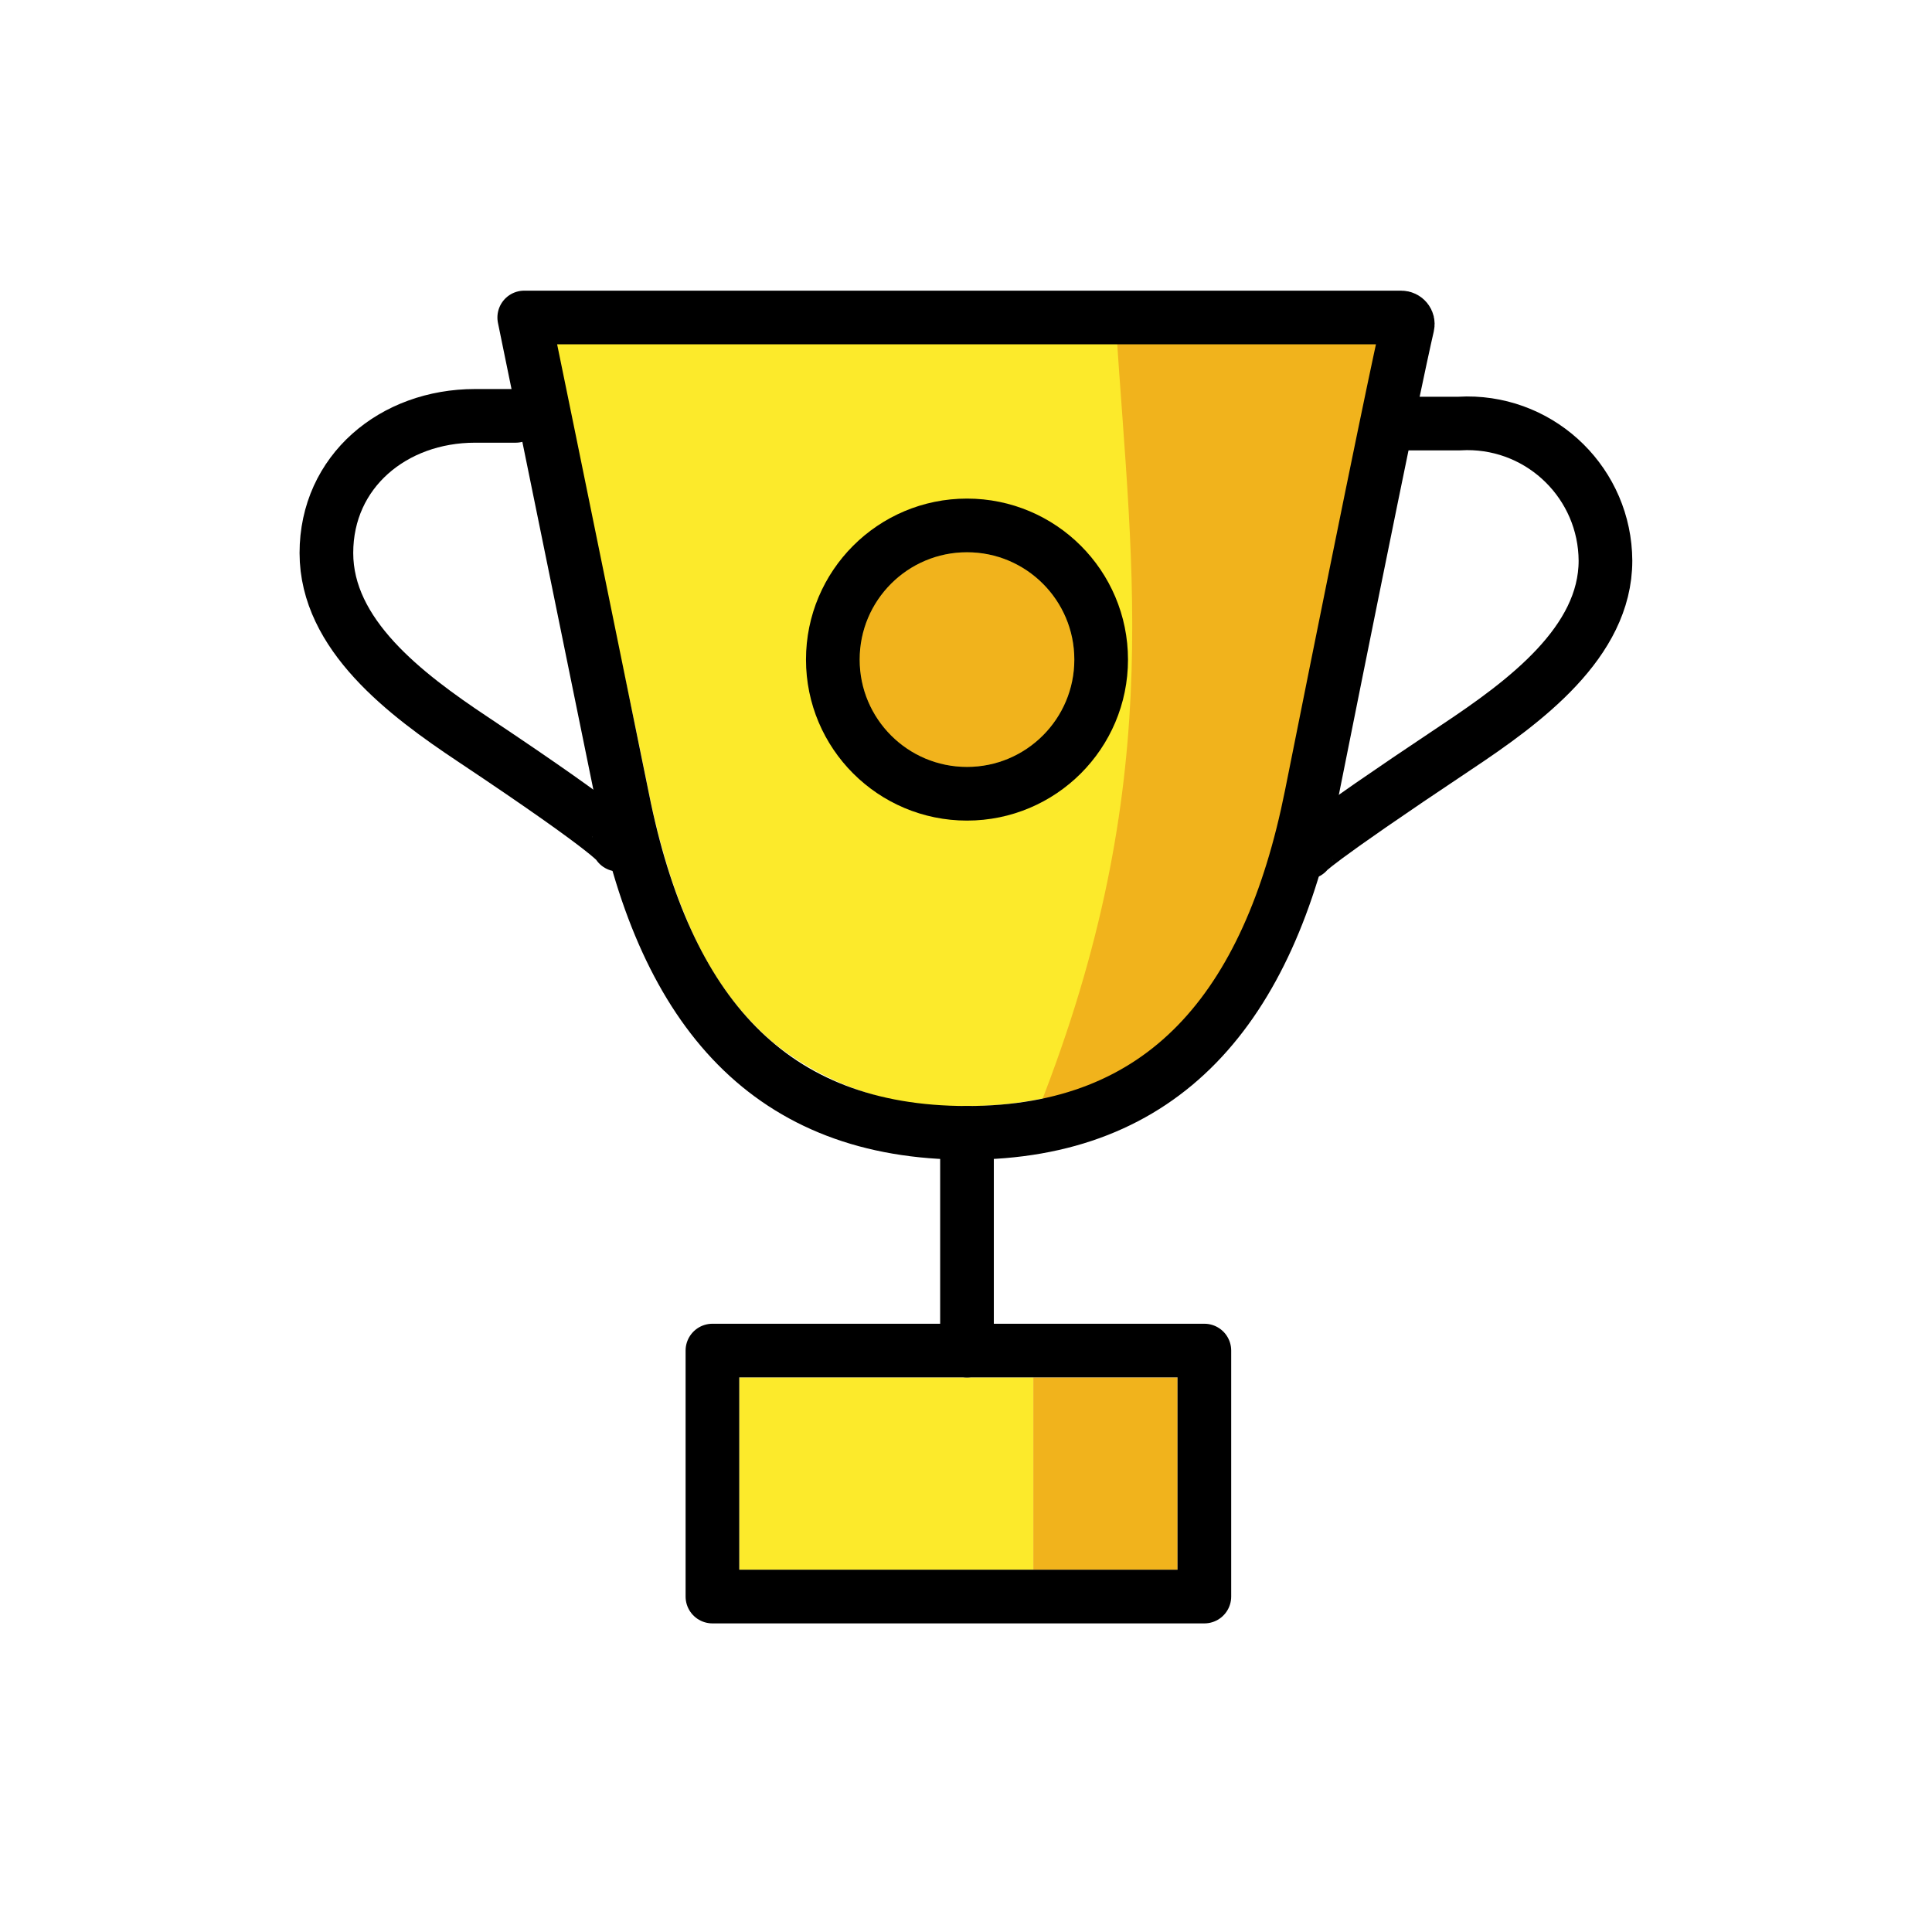
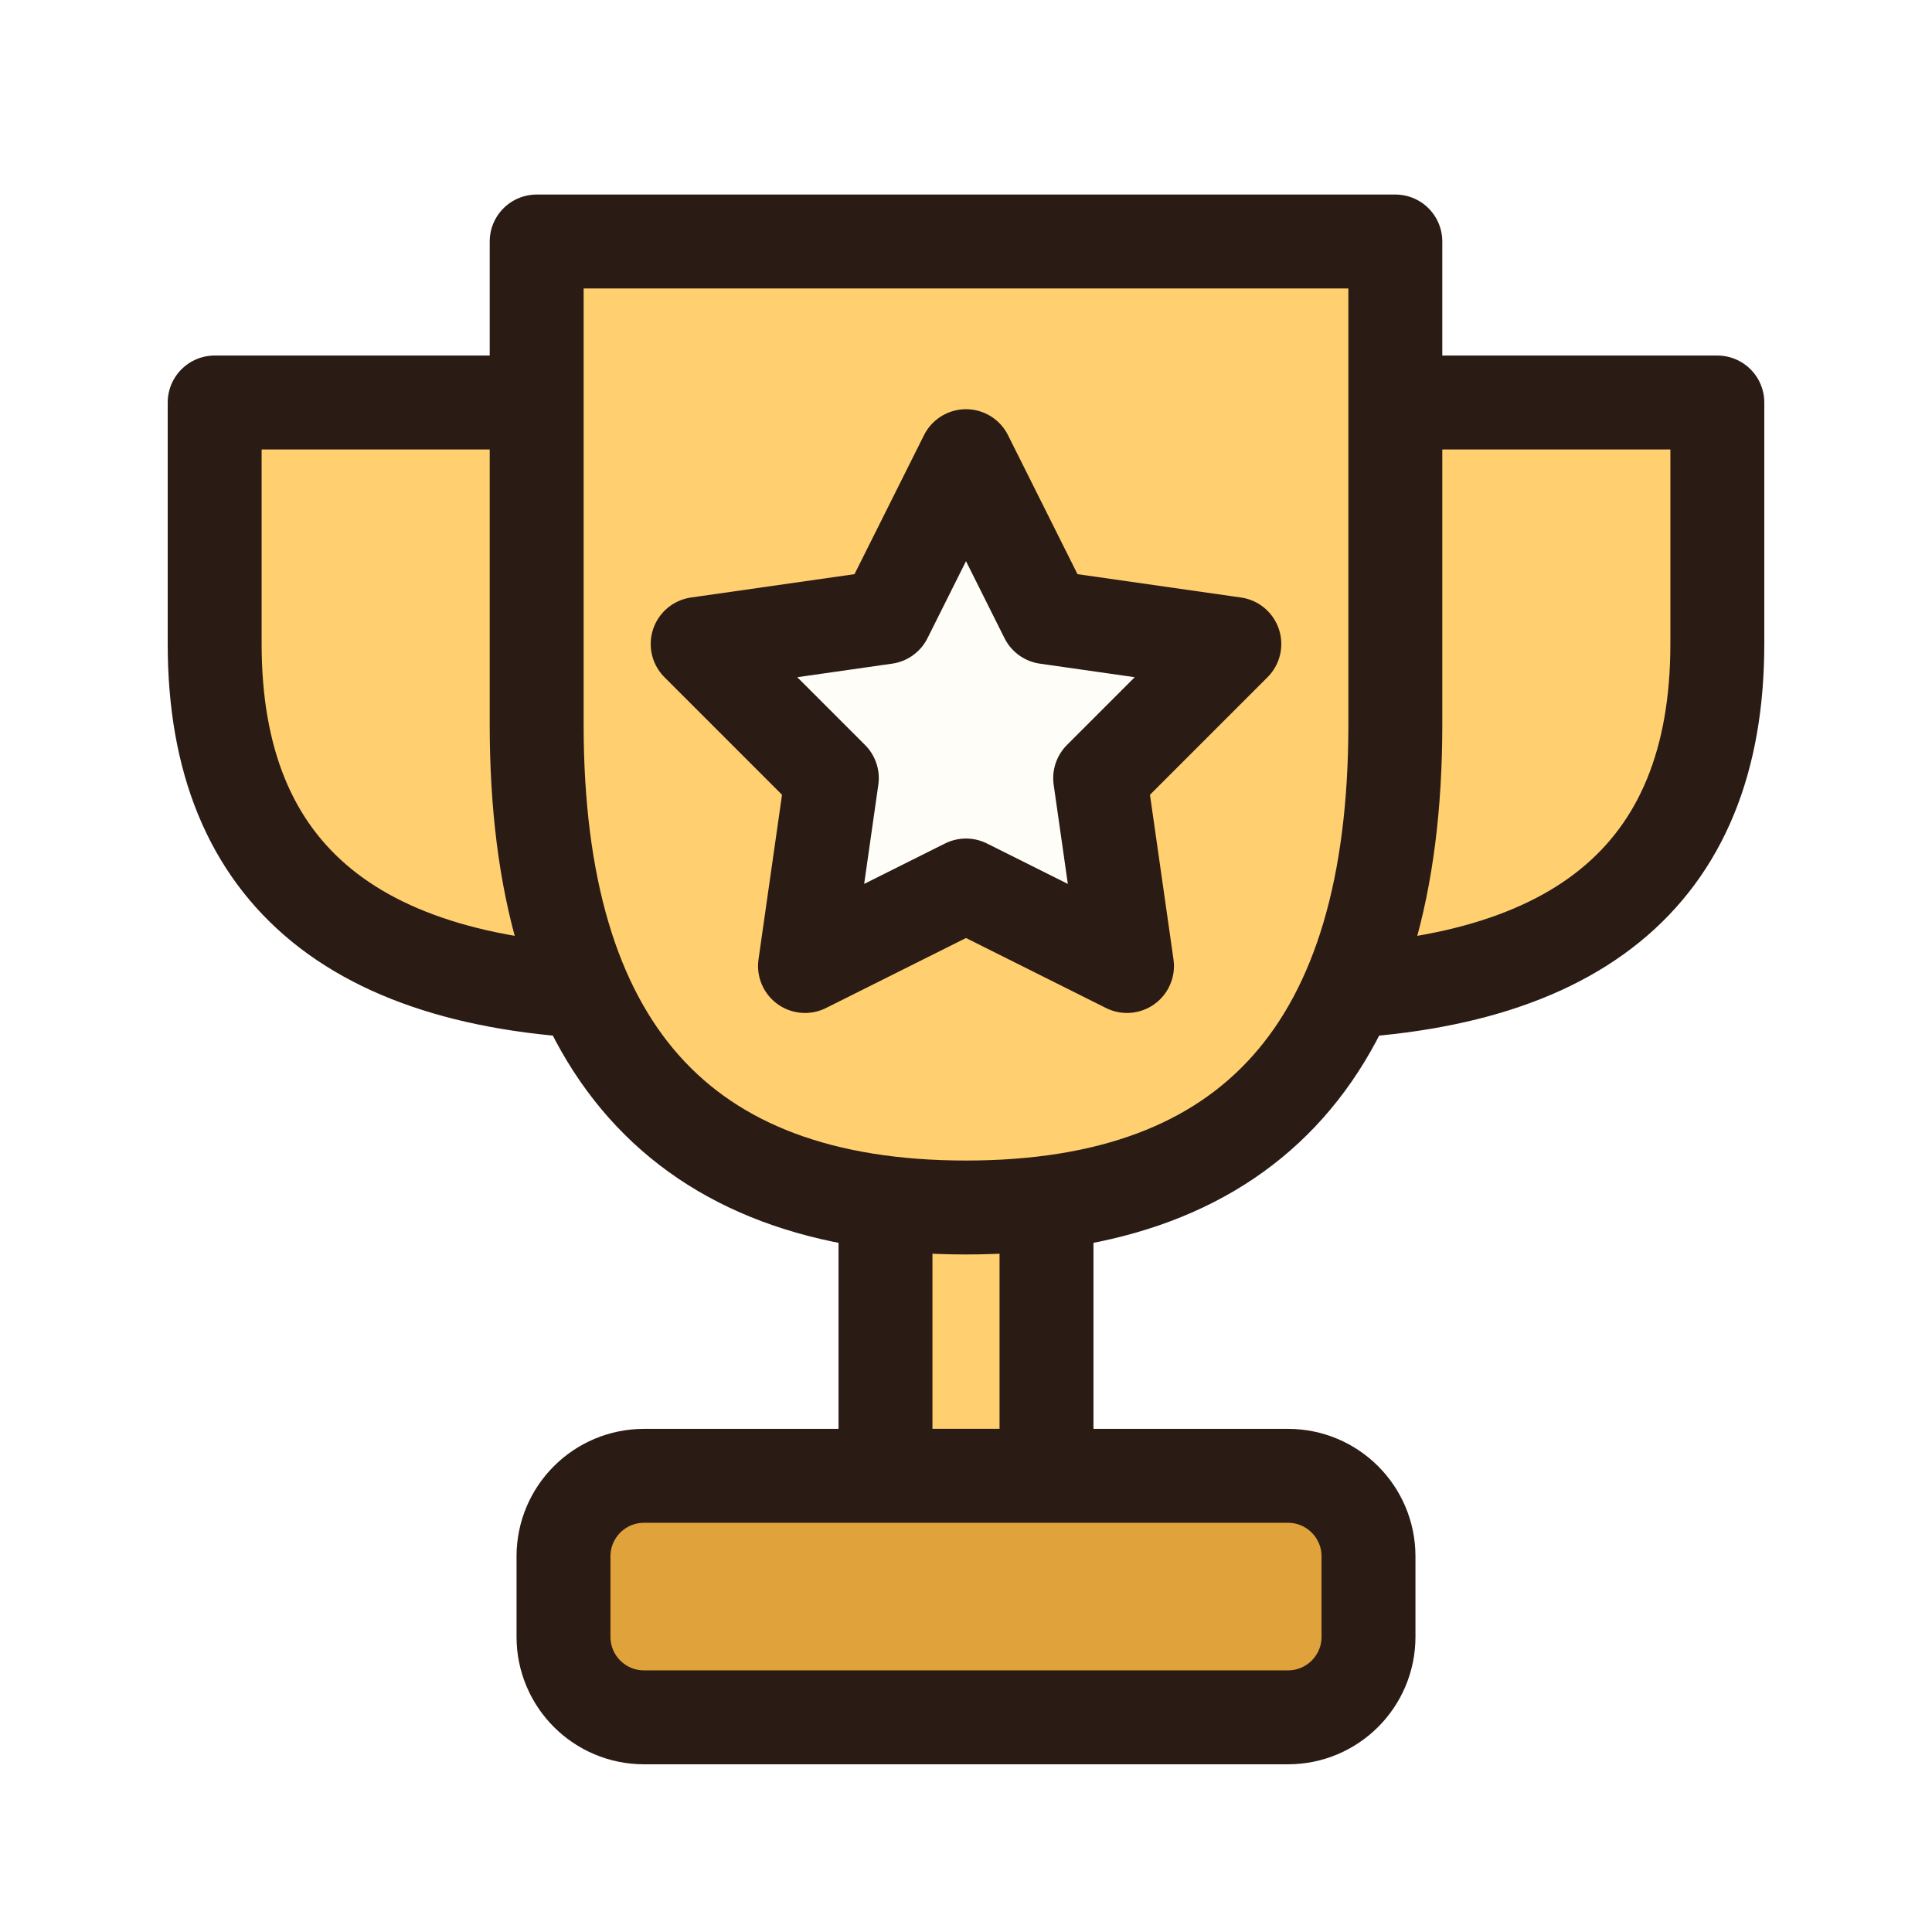
- <svg xmlns="http://www.w3.org/2000/svg" id="emoji" viewBox="0 0 72 72">
-   <g id="color">
-     <path fill="#fcea2b" d="m41.585,12.081l-21.34-.106c.072.333,2.183,8.8,3.943,17.604.112.562.239,1.1.373,1.616.04.154.084.3.126.451.1.365.207.721.32,1.064.051.154.1.3.156.453.121.341.249.671.383.99.049.117.1.236.147.35.183.413.376.81.582,1.183l.01.019c.22.398.46.784.721,1.157l.025.034c.231.326.479.64.744.939.042.047.085.093.128.139.236.258.485.503.747.735.042.037.084.076.127.112,2.045,1.664,4.63,2.518,7.264,2.4.985.003,1.968-.1,2.931-.308,4.414-10.131,4.319-19.57,2.613-28.831Z" />
-     <path fill="#f1b31c" d="m41.585,12.081c.609,9.438,1.895,17.5-3.112,29.828,4.706-1.027,8.576-5.732,9.922-12.46,1.457-7.282,3.119-16.638,3.193-16.976,0,0-10.004-.392-10.004-.392Z" />
-     <path fill="#fcea2b" d="m31.421,51.333h-3.871v7.167h10.958v-7.167h-7.087Z" />
-     <path fill="#f1b31c" d="m43.883,51.333h-5.375v7.167h5.375v-7.167Z" />
-     <circle cx="36.037" cy="24.581" r="4" fill="#f1b31c" />
-   </g>
-   <g id="line">
-     <path fill="none" stroke="#000" stroke-linecap="round" stroke-linejoin="round" stroke-width="2" d="m52.219,11.832c.158,0,.275.145.239.298-.205.877-.943,4.292-3.588,17.516-1.588,7.942-5.5,12.572-12.833,12.572s-11.245-4.5-12.833-12.443c-2.414-11.849-3.667-17.943-3.667-17.943h32.682Z" />
-     <path fill="none" stroke="#000" stroke-linecap="round" stroke-linejoin="round" stroke-width="2" d="m23.044,31.479s.079-.261-5.421-3.928c-2.528-1.683-5.459-3.9-5.459-6.943s2.5-5.11,5.539-5.11h1.513" />
-     <path fill="none" stroke="#000" stroke-linecap="round" stroke-linejoin="round" stroke-width="2" d="m48.711,31.766s.079-.261,5.579-3.928c2.528-1.683,5.541-3.9,5.541-6.943-.015-2.842-2.33-5.134-5.172-5.12-.096.001-.193.004-.289.01h-2.154" />
-     <rect x="26.55" y="50.332" width="18.333" height="9.167" fill="none" stroke="#000" stroke-linecap="round" stroke-linejoin="round" stroke-width="2" />
-     <circle cx="36.037" cy="24.581" r="5" fill="none" stroke="#000" stroke-linecap="round" stroke-linejoin="round" stroke-width="2" />
-     <line x1="36.037" x2="36.037" y1="50.332" y2="42.218" fill="none" stroke="#000" stroke-linecap="round" stroke-linejoin="round" stroke-width="2" />
-   </g>
+ <svg xmlns="http://www.w3.org/2000/svg" viewBox="0 0 72 72" fill="none" stroke="#2a1b14" stroke-width="3.5" stroke-linecap="round" stroke-linejoin="round">
+   <path d="M20 15H8V24Q8 37 24 37M52 15H64V24Q64 37 48 37" fill="#ffcf70" />
+   <path d="M33 42H39V55H33Z" fill="#ffcf70" />
+   <path d="M20 9H52V27Q52 45 36 45Q20 45 20 27Z" fill="#ffcf70" />
+   <rect x="21" y="55" width="30" height="9" rx="3" fill="#e0a23a" />
+   <path d="M36 17L39 23L46 24L41 29L42 36L36 33L30 36L31 29L26 24L33 23Z" fill="#fffdf8" />
</svg>
